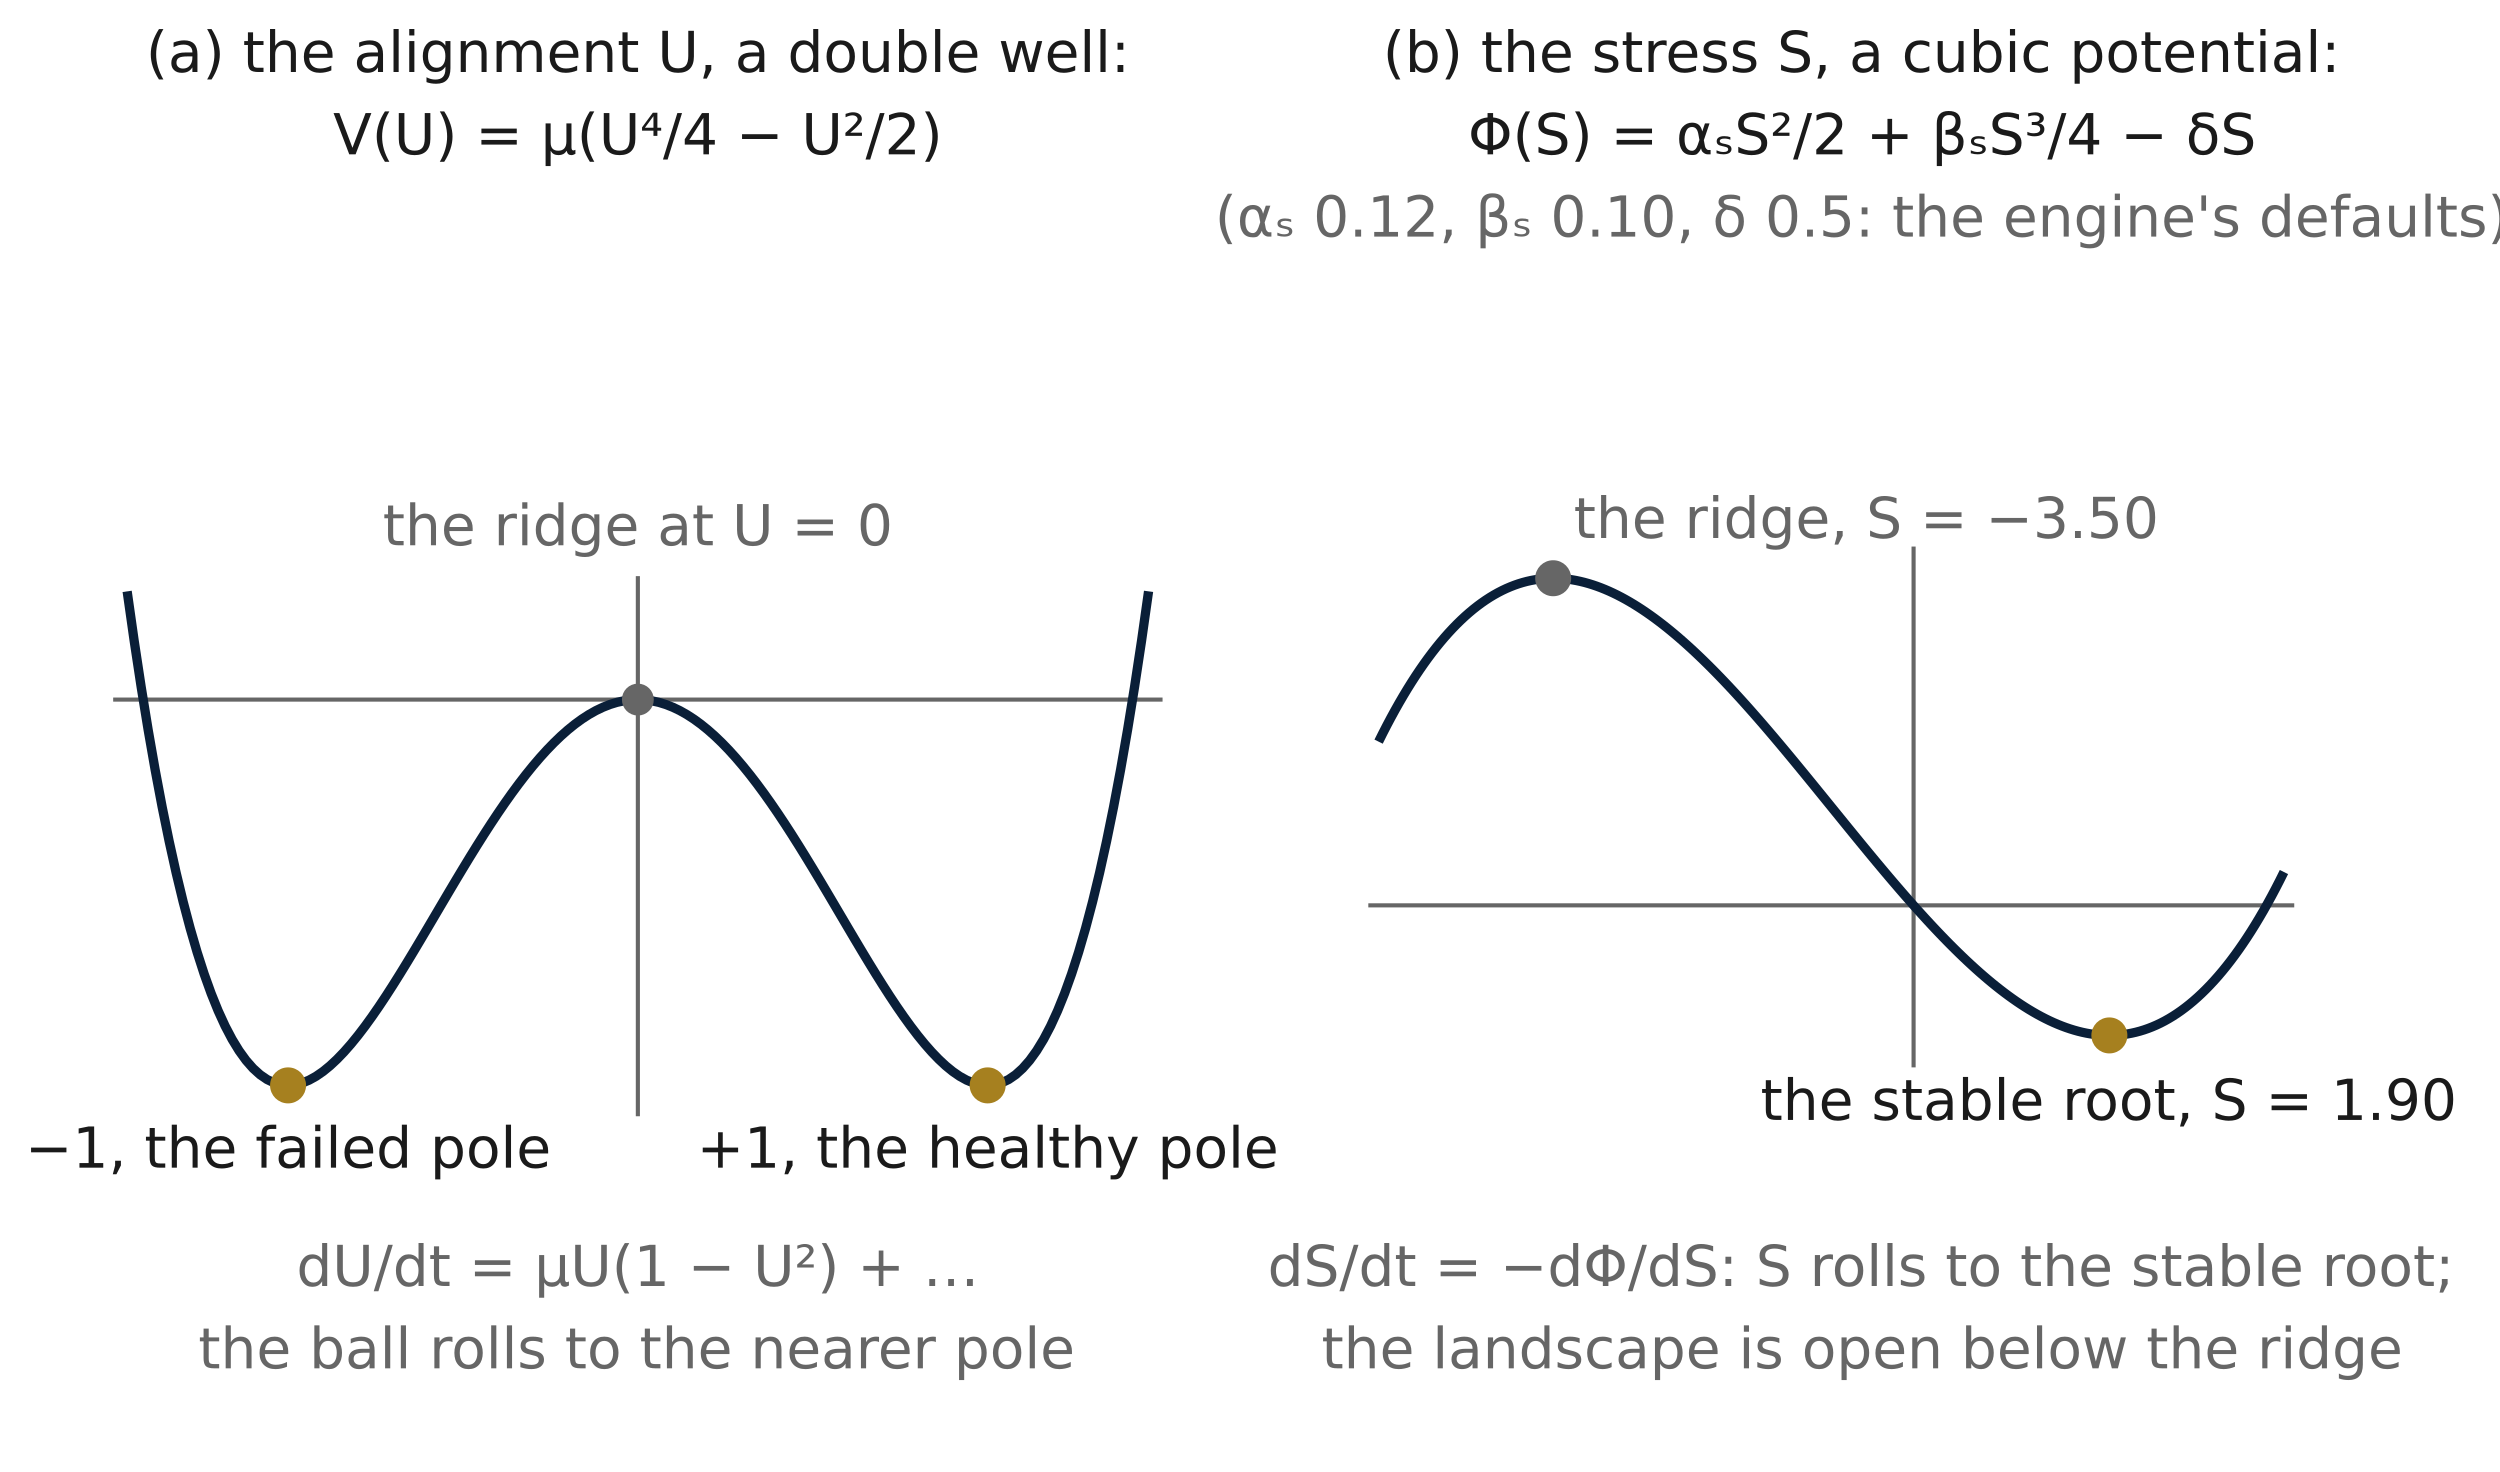
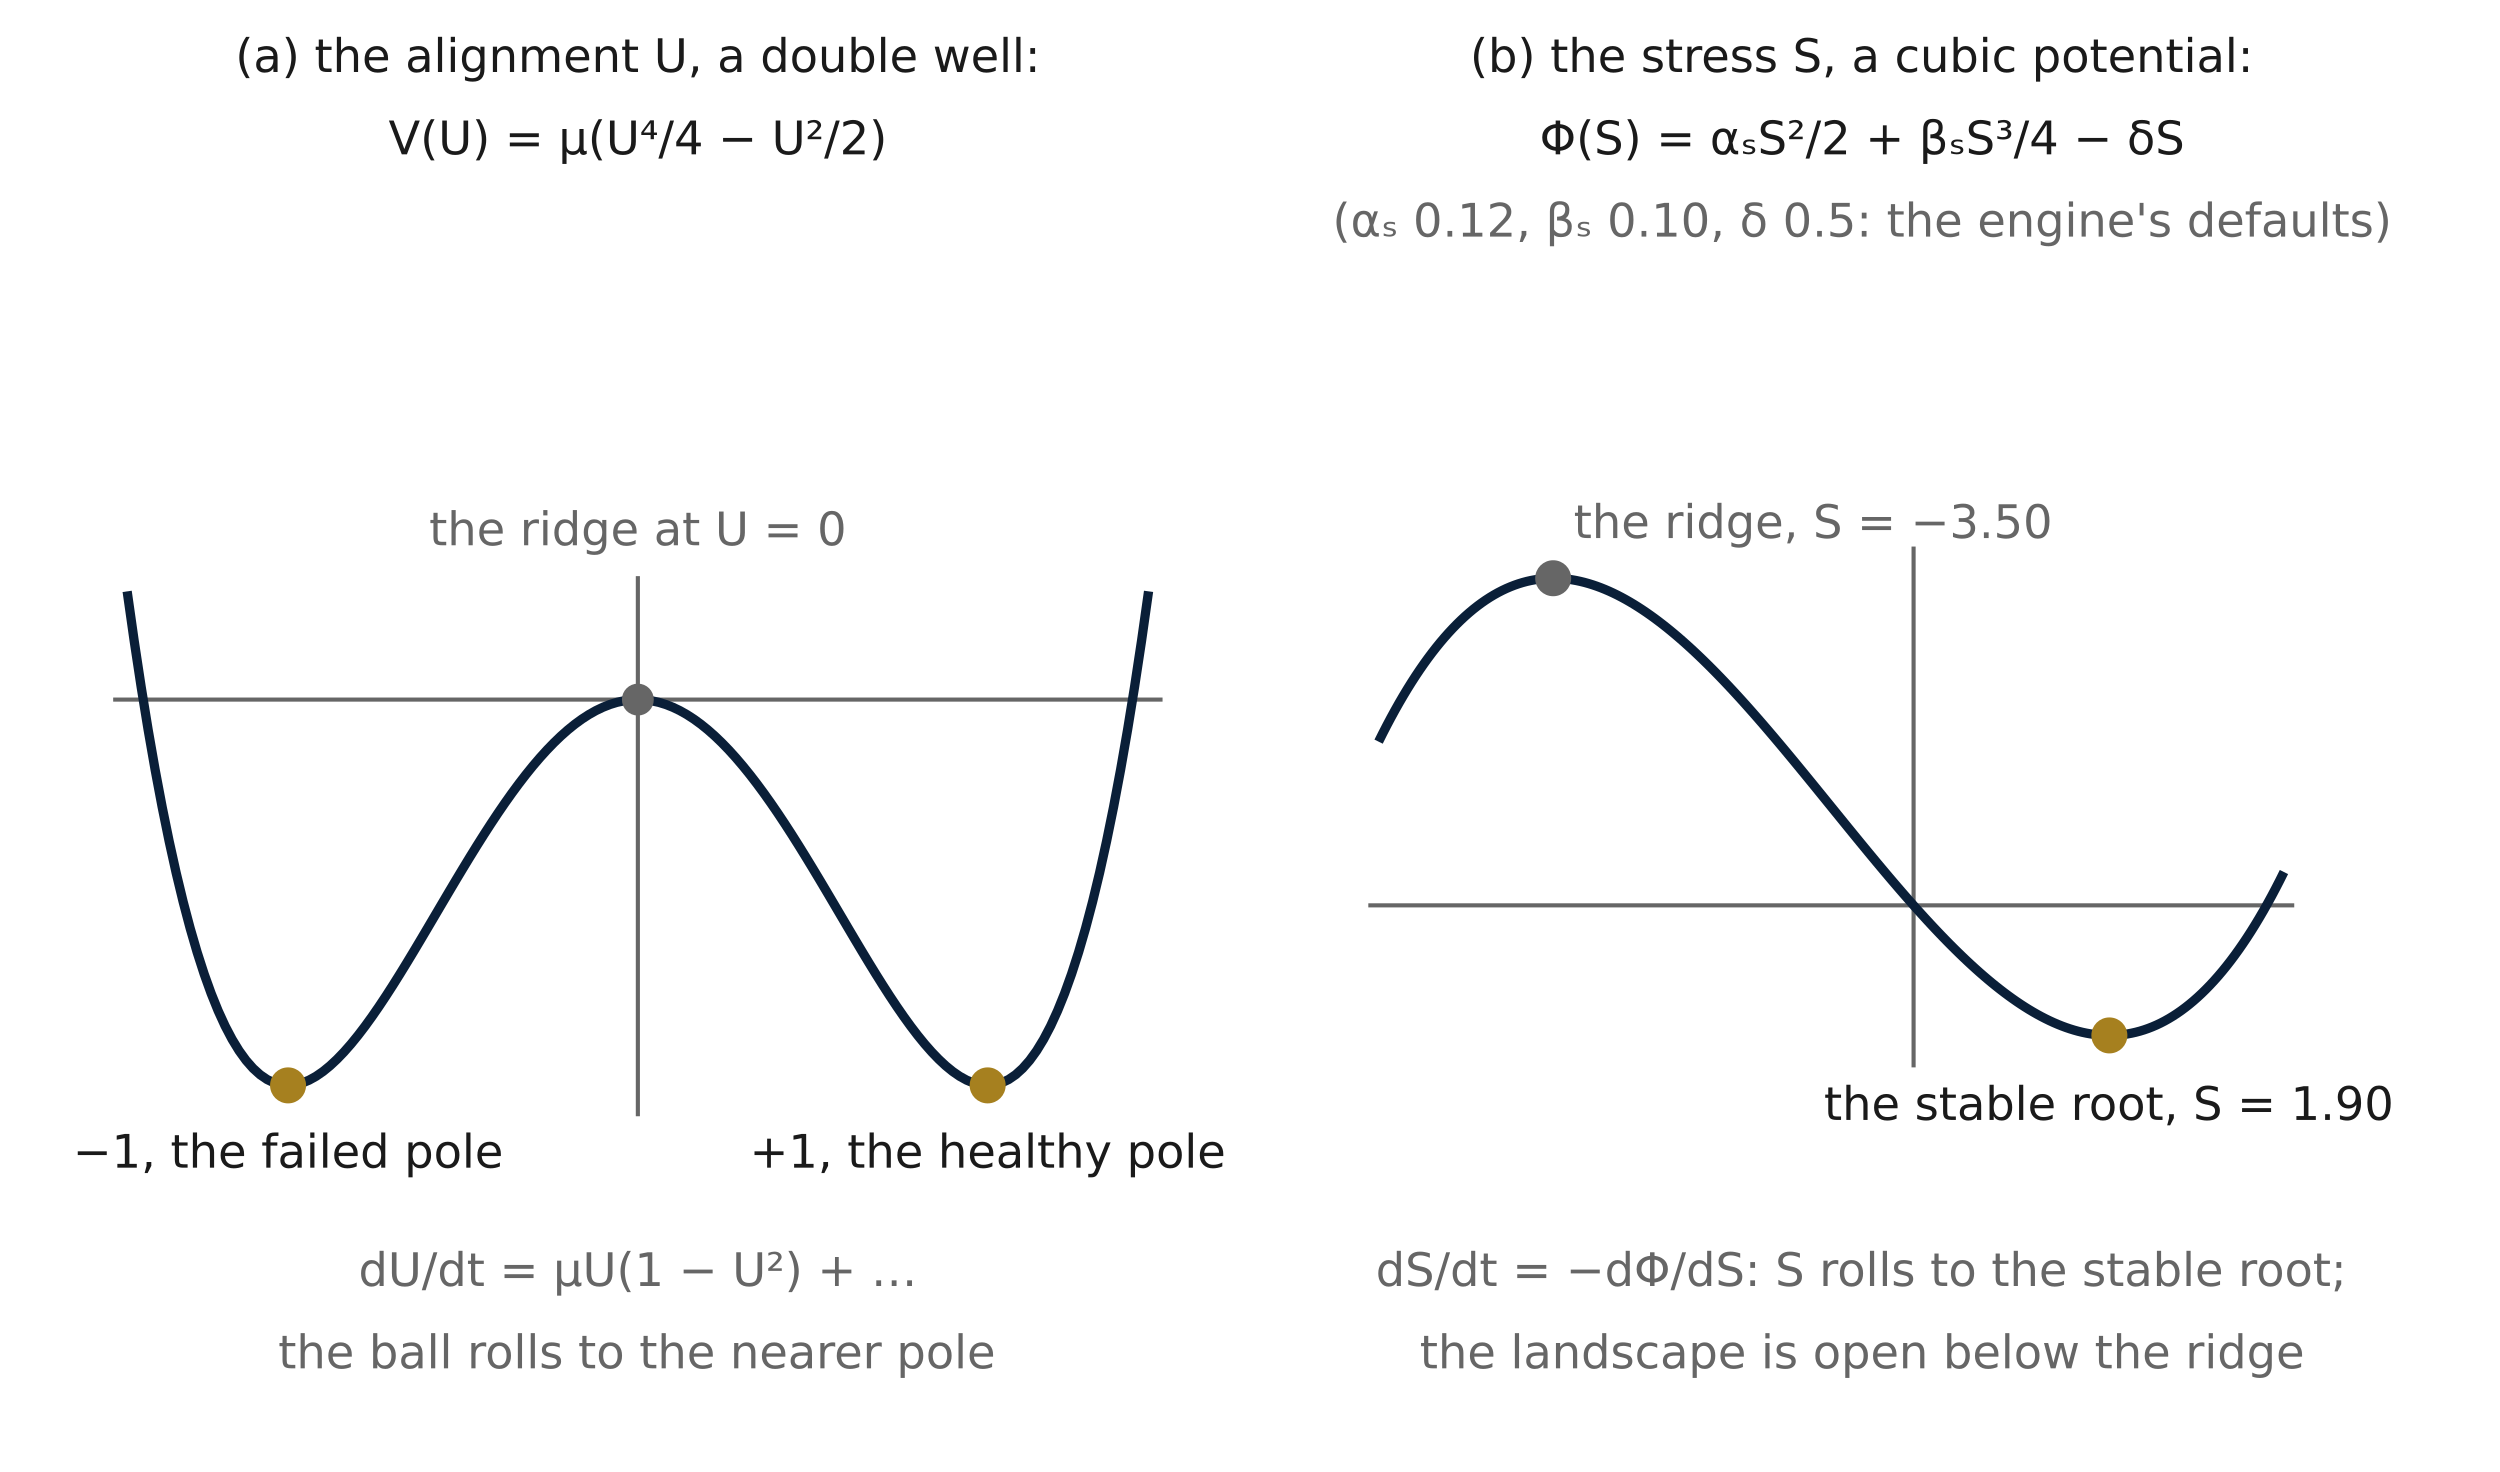
<svg xmlns="http://www.w3.org/2000/svg" width="486.0" height="286" preserveAspectRatio="xMinYMin meet" viewBox="0 0 486 286" version="1.0" fill-rule="evenodd">
  <clipPath id="clip">
    <rect x="0" y="0" width="486.0" height="286" />
  </clipPath>
  <g id="group" transform="scale(1,-1) translate(0,-286)" style="clip-path: url(#clip)">
    <g transform="">
-       <text x="28.354" y="272" style="font-family: 'DejaVu Sans', Verdana, sans-serif; font-size: 11px;fill: rgb(10%,10%,10%); stroke:none;" transform="translate(0,544) scale(1,-1)">(a) the alignment U, a double well:</text>
-       <text x="64.754" y="256" style="font-family: 'DejaVu Sans', Verdana, sans-serif; font-size: 11px;fill: rgb(10%,10%,10%); stroke:none;" transform="translate(0,512) scale(1,-1)">V(U) = μ(U⁴/4 − U²/2)</text>
+       <text x="45.744" y="272" style="font-family: 'DejaVu Sans', Verdana, sans-serif; font-size: 9px;fill: rgb(10%,10%,10%); stroke:none;" transform="translate(0,544) scale(1,-1)">(a) the alignment U, a double well:</text>
+       <text x="75.526" y="256" style="font-family: 'DejaVu Sans', Verdana, sans-serif; font-size: 9px;fill: rgb(10%,10%,10%); stroke:none;" transform="translate(0,512) scale(1,-1)">V(U) = μ(U⁴/4 − U²/2)</text>
      <path d="M 22,150 L 226,150 Z" style="stroke: rgb(40%,40%,40%); stroke-linecap: butt; stroke-width: 0.8;" />
      <path d="M 124,69 L 124,174 Z" style="stroke: rgb(40%,40%,40%); stroke-linecap: butt; stroke-width: 0.8;" />
      <polyline points="24.72 171.039, 26.08 161.446, 27.44 152.48, 28.8 144.12, 30.16 136.345, 31.52 129.137, 32.88 122.474, 34.24 116.337, 35.6 110.707, 36.96 105.567, 38.32 100.895, 39.68 96.676, 41.04 92.89, 42.4 89.52, 43.76 86.548, 45.12 83.958, 46.48 81.732, 47.84 79.854, 49.2 78.308, 50.56 77.077, 51.92 76.146, 53.28 75.499, 54.64 75.122, 56 75, 57.36 75.118, 58.72 75.461, 60.08 76.016, 61.44 76.769, 62.8 77.707, 64.16 78.817, 65.52 80.086, 66.88 81.5, 68.24 83.049, 69.6 84.72, 70.96 86.501, 72.32 88.382, 73.68 90.35, 75.04 92.395, 76.4 94.507, 77.76 96.676, 79.12 98.891, 80.48 101.143, 81.84 103.422, 83.2 105.72, 84.56 108.027, 85.92 110.336, 87.28 112.637, 88.64 114.924, 90 117.188, 91.36 119.421, 92.72 121.618, 94.08 123.771, 95.44 125.874, 96.8 127.92, 98.16 129.904, 99.52 131.82, 100.88 133.662, 102.24 135.426, 103.6 137.107, 104.96 138.701, 106.32 140.203, 107.68 141.609, 109.04 142.916, 110.4 144.12, 111.76 145.219, 113.12 146.209, 114.48 147.089, 115.84 147.856, 117.2 148.507, 118.56 149.043, 119.92 149.461, 121.28 149.76, 122.64 149.94, 124 150, 125.36 149.94, 126.72 149.76, 128.08 149.461, 129.44 149.043, 130.8 148.507, 132.16 147.856, 133.52 147.089, 134.88 146.209, 136.24 145.219, 137.6 144.12, 138.96 142.916, 140.32 141.609, 141.68 140.203, 143.04 138.701, 144.4 137.107, 145.76 135.426, 147.12 133.662, 148.48 131.82, 149.84 129.904, 151.2 127.92, 152.56 125.874, 153.92 123.771, 155.28 121.618, 156.64 119.421, 158 117.188, 159.36 114.924, 160.72 112.637, 162.08 110.336, 163.44 108.027, 164.8 105.72, 166.16 103.422, 167.52 101.143, 168.88 98.891, 170.24 96.676, 171.6 94.507, 172.96 92.395, 174.32 90.35, 175.68 88.382, 177.04 86.501, 178.4 84.72, 179.76 83.049, 181.12 81.5, 182.48 80.086, 183.84 78.817, 185.2 77.707, 186.56 76.769, 187.92 76.016, 189.28 75.461, 190.64 75.118, 192 75, 193.36 75.122, 194.72 75.499, 196.08 76.146, 197.44 77.077, 198.8 78.308, 200.16 79.854, 201.52 81.732, 202.88 83.958, 204.24 86.548, 205.6 89.52, 206.96 92.89, 208.32 96.676, 209.68 100.895, 211.04 105.567, 212.4 110.707, 213.76 116.337, 215.12 122.474, 216.48 129.137, 217.84 136.345, 219.2 144.12, 220.56 152.48, 221.92 161.446, 223.28 171.039" style="stroke: rgb(4%,12%,22%); stroke-linecap: butt; stroke-width: 1.8; fill: None; fill-rule: evenodd;" />
      <circle cx="56" cy="75.0" r="3.0" style="stroke: rgb(65%,50%,12%); stroke-linecap: butt; stroke-width: 1; fill: rgb(65%,50%,12%); fill-rule: evenodd;" />
      <circle cx="192" cy="75.0" r="3.0" style="stroke: rgb(65%,50%,12%); stroke-linecap: butt; stroke-width: 1; fill: rgb(65%,50%,12%); fill-rule: evenodd;" />
      <circle cx="124" cy="150" r="2.6" style="stroke: rgb(40%,40%,40%); stroke-linecap: butt; stroke-width: 1; fill: rgb(40%,40%,40%); fill-rule: evenodd;" />
-       <text x="4.867" y="59.0" style="font-family: 'DejaVu Sans', Verdana, sans-serif; font-size: 11px;fill: rgb(10%,10%,10%); stroke:none;" transform="translate(0,118) scale(1,-1)">−1, the failed pole</text>
-       <text x="135.44" y="59.0" style="font-family: 'DejaVu Sans', Verdana, sans-serif; font-size: 11px;fill: rgb(10%,10%,10%); stroke:none;" transform="translate(0,118) scale(1,-1)">+1, the healthy pole</text>
-       <text x="74.417" y="180.0" style="font-family: 'DejaVu Sans', Verdana, sans-serif; font-size: 11px;fill: rgb(40%,40%,40%); stroke:none;" transform="translate(0,360) scale(1,-1)">the ridge at U = 0</text>
-       <text x="57.621" y="36" style="font-family: 'DejaVu Sans', Verdana, sans-serif; font-size: 11px;fill: rgb(40%,40%,40%); stroke:none;" transform="translate(0,72) scale(1,-1)">dU/dt = μU(1 − U²) + …</text>
-       <text x="38.557" y="20" style="font-family: 'DejaVu Sans', Verdana, sans-serif; font-size: 11px;fill: rgb(40%,40%,40%); stroke:none;" transform="translate(0,40) scale(1,-1)">the ball rolls to the nearer pole</text>
-       <text x="268.822" y="272" style="font-family: 'DejaVu Sans', Verdana, sans-serif; font-size: 11px;fill: rgb(10%,10%,10%); stroke:none;" transform="translate(0,544) scale(1,-1)">(b) the stress S, a cubic potential:</text>
-       <text x="285.381" y="256" style="font-family: 'DejaVu Sans', Verdana, sans-serif; font-size: 11px;fill: rgb(10%,10%,10%); stroke:none;" transform="translate(0,512) scale(1,-1)">Φ(S) = αₛS²/2 + βₛS³/4 − δS</text>
-       <text x="236.15" y="240" style="font-family: 'DejaVu Sans', Verdana, sans-serif; font-size: 11px;fill: rgb(40%,40%,40%); stroke:none;" transform="translate(0,480) scale(1,-1)">(αₛ 0.12, βₛ 0.10, δ 0.5: the engine's defaults)</text>
+       <text x="14.164" y="59.0" style="font-family: 'DejaVu Sans', Verdana, sans-serif; font-size: 9px;fill: rgb(10%,10%,10%); stroke:none;" transform="translate(0,118) scale(1,-1)">−1, the failed pole</text>
+       <text x="145.723" y="59.0" style="font-family: 'DejaVu Sans', Verdana, sans-serif; font-size: 9px;fill: rgb(10%,10%,10%); stroke:none;" transform="translate(0,118) scale(1,-1)">+1, the healthy pole</text>
+       <text x="83.432" y="180.0" style="font-family: 'DejaVu Sans', Verdana, sans-serif; font-size: 9px;fill: rgb(40%,40%,40%); stroke:none;" transform="translate(0,360) scale(1,-1)">the ridge at U = 0</text>
+       <text x="69.69" y="36" style="font-family: 'DejaVu Sans', Verdana, sans-serif; font-size: 9px;fill: rgb(40%,40%,40%); stroke:none;" transform="translate(0,72) scale(1,-1)">dU/dt = μU(1 − U²) + …</text>
+       <text x="54.092" y="20" style="font-family: 'DejaVu Sans', Verdana, sans-serif; font-size: 9px;fill: rgb(40%,40%,40%); stroke:none;" transform="translate(0,40) scale(1,-1)">the ball rolls to the nearer pole</text>
+       <text x="285.764" y="272" style="font-family: 'DejaVu Sans', Verdana, sans-serif; font-size: 9px;fill: rgb(10%,10%,10%); stroke:none;" transform="translate(0,544) scale(1,-1)">(b) the stress S, a cubic potential:</text>
+       <text x="299.312" y="256" style="font-family: 'DejaVu Sans', Verdana, sans-serif; font-size: 9px;fill: rgb(10%,10%,10%); stroke:none;" transform="translate(0,512) scale(1,-1)">Φ(S) = αₛS²/2 + βₛS³/4 − δS</text>
+       <text x="259.032" y="240" style="font-family: 'DejaVu Sans', Verdana, sans-serif; font-size: 9px;fill: rgb(40%,40%,40%); stroke:none;" transform="translate(0,480) scale(1,-1)">(αₛ 0.12, βₛ 0.10, δ 0.5: the engine's defaults)</text>
      <path d="M 266,110 L 446,110 Z" style="stroke: rgb(40%,40%,40%); stroke-linecap: butt; stroke-width: 0.8;" />
      <path d="M 372,78.5 L 372,179.75 Z" style="stroke: rgb(40%,40%,40%); stroke-linecap: butt; stroke-width: 0.8;" />
      <polyline points="268 141.824, 268.8 143.428, 269.6 144.984, 270.4 146.494, 271.2 147.957, 272 149.375, 272.8 150.747, 273.6 152.075, 274.4 153.358, 275.2 154.597, 276 155.792, 276.8 156.944, 277.6 158.053, 278.4 159.12, 279.2 160.145, 280 161.129, 280.8 162.072, 281.6 162.974, 282.4 163.835, 283.2 164.657, 284 165.44, 284.8 166.184, 285.6 166.889, 286.4 167.557, 287.2 168.186, 288 168.779, 288.8 169.335, 289.6 169.855, 290.4 170.338, 291.2 170.787, 292 171.2, 292.8 171.579, 293.6 171.923, 294.4 172.234, 295.2 172.512, 296 172.757, 296.8 172.97, 297.6 173.15, 298.4 173.299, 299.2 173.417, 300 173.504, 300.8 173.561, 301.6 173.588, 302.4 173.586, 303.2 173.555, 304 173.495, 304.8 173.407, 305.6 173.292, 306.4 173.149, 307.2 172.98, 308 172.784, 308.8 172.562, 309.6 172.315, 310.4 172.043, 311.2 171.746, 312 171.425, 312.8 171.08, 313.6 170.712, 314.4 170.321, 315.2 169.907, 316 169.472, 316.8 169.015, 317.6 168.537, 318.4 168.037, 319.2 167.518, 320 166.979, 320.8 166.42, 321.6 165.843, 322.4 165.246, 323.2 164.632, 324 164, 324.8 163.351, 325.6 162.684, 326.4 162.002, 327.2 161.303, 328 160.589, 328.8 159.86, 329.6 159.116, 330.4 158.357, 331.2 157.585, 332 156.8, 332.8 156.002, 333.6 155.191, 334.4 154.368, 335.2 153.533, 336 152.687, 336.8 151.83, 337.6 150.963, 338.4 150.086, 339.2 149.2, 340 148.304, 340.8 147.4, 341.6 146.487, 342.4 145.567, 343.2 144.639, 344 143.705, 344.8 142.764, 345.6 141.817, 346.4 140.864, 347.2 139.907, 348 138.944, 348.8 137.977, 349.6 137.006, 350.4 136.032, 351.2 135.055, 352 134.075, 352.8 133.093, 353.6 132.109, 354.4 131.124, 355.2 130.138, 356 129.152, 356.8 128.166, 357.6 127.18, 358.4 126.195, 359.2 125.211, 360 124.229, 360.8 123.249, 361.6 122.272, 362.4 121.298, 363.2 120.327, 364 119.36, 364.8 118.397, 365.6 117.44, 366.4 116.487, 367.2 115.54, 368 114.599, 368.8 113.665, 369.6 112.737, 370.4 111.817, 371.2 110.904, 372 110, 372.8 109.104, 373.6 108.218, 374.4 107.341, 375.2 106.474, 376 105.617, 376.8 104.771, 377.6 103.936, 378.4 103.113, 379.2 102.302, 380 101.504, 380.8 100.719, 381.6 99.947, 382.4 99.188, 383.2 98.444, 384 97.715, 384.8 97.001, 385.6 96.302, 386.4 95.62, 387.2 94.953, 388 94.304, 388.8 93.672, 389.6 93.058, 390.4 92.461, 391.2 91.884, 392 91.325, 392.8 90.786, 393.6 90.266, 394.4 89.767, 395.2 89.289, 396 88.832, 396.8 88.396, 397.6 87.983, 398.4 87.592, 399.2 87.224, 400 86.879, 400.8 86.558, 401.6 86.261, 402.4 85.989, 403.2 85.742, 404 85.52, 404.8 85.324, 405.6 85.155, 406.4 85.012, 407.2 84.897, 408 84.809, 408.8 84.749, 409.6 84.718, 410.4 84.716, 411.2 84.743, 412 84.8, 412.8 84.887, 413.6 85.005, 414.4 85.154, 415.2 85.335, 416 85.547, 416.8 85.792, 417.6 86.07, 418.4 86.381, 419.2 86.725, 420 87.104, 420.8 87.517, 421.6 87.966, 422.4 88.449, 423.2 88.969, 424 89.525, 424.8 90.118, 425.6 90.747, 426.4 91.415, 427.2 92.12, 428 92.864, 428.8 93.647, 429.6 94.469, 430.4 95.331, 431.2 96.232, 432 97.175, 432.8 98.159, 433.6 99.184, 434.4 100.251, 435.2 101.36, 436 102.512, 436.8 103.707, 437.6 104.946, 438.4 106.229, 439.2 107.557, 440 108.929, 440.8 110.347, 441.6 111.81, 442.4 113.32, 443.2 114.876, 444 116.48" style="stroke: rgb(4%,12%,22%); stroke-linecap: butt; stroke-width: 1.8; fill: None; fill-rule: evenodd;" />
      <circle cx="410.062" cy="84.713" r="3.0" style="stroke: rgb(65%,50%,12%); stroke-linecap: butt; stroke-width: 1; fill: rgb(65%,50%,12%); fill-rule: evenodd;" />
      <circle cx="301.938" cy="173.591" r="3.0" style="stroke: rgb(40%,40%,40%); stroke-linecap: butt; stroke-width: 1; fill: rgb(40%,40%,40%); fill-rule: evenodd;" />
-       <text x="342.257" y="68.713" style="font-family: 'DejaVu Sans', Verdana, sans-serif; font-size: 11px;fill: rgb(10%,10%,10%); stroke:none;" transform="translate(0,137) scale(1,-1)">the stable root, S = 1.90</text>
-       <text x="305.938" y="181.591" style="font-family: 'DejaVu Sans', Verdana, sans-serif; font-size: 11px;fill: rgb(40%,40%,40%); stroke:none;" transform="translate(0,363) scale(1,-1)">the ridge, S = −3.50</text>
-       <text x="246.422" y="36" style="font-family: 'DejaVu Sans', Verdana, sans-serif; font-size: 11px;fill: rgb(40%,40%,40%); stroke:none;" transform="translate(0,72) scale(1,-1)">dS/dt = −dΦ/dS: S rolls to the stable root;</text>
-       <text x="256.906" y="20" style="font-family: 'DejaVu Sans', Verdana, sans-serif; font-size: 11px;fill: rgb(40%,40%,40%); stroke:none;" transform="translate(0,40) scale(1,-1)">the landscape is open below the ridge</text>
+       <text x="354.585" y="68.713" style="font-family: 'DejaVu Sans', Verdana, sans-serif; font-size: 9px;fill: rgb(10%,10%,10%); stroke:none;" transform="translate(0,137) scale(1,-1)">the stable root, S = 1.90</text>
+       <text x="305.938" y="181.591" style="font-family: 'DejaVu Sans', Verdana, sans-serif; font-size: 9px;fill: rgb(40%,40%,40%); stroke:none;" transform="translate(0,363) scale(1,-1)">the ridge, S = −3.50</text>
+       <text x="267.436" y="36" style="font-family: 'DejaVu Sans', Verdana, sans-serif; font-size: 9px;fill: rgb(40%,40%,40%); stroke:none;" transform="translate(0,72) scale(1,-1)">dS/dt = −dΦ/dS: S rolls to the stable root;</text>
+       <text x="276.014" y="20" style="font-family: 'DejaVu Sans', Verdana, sans-serif; font-size: 9px;fill: rgb(40%,40%,40%); stroke:none;" transform="translate(0,40) scale(1,-1)">the landscape is open below the ridge</text>
    </g>
  </g>
</svg>
